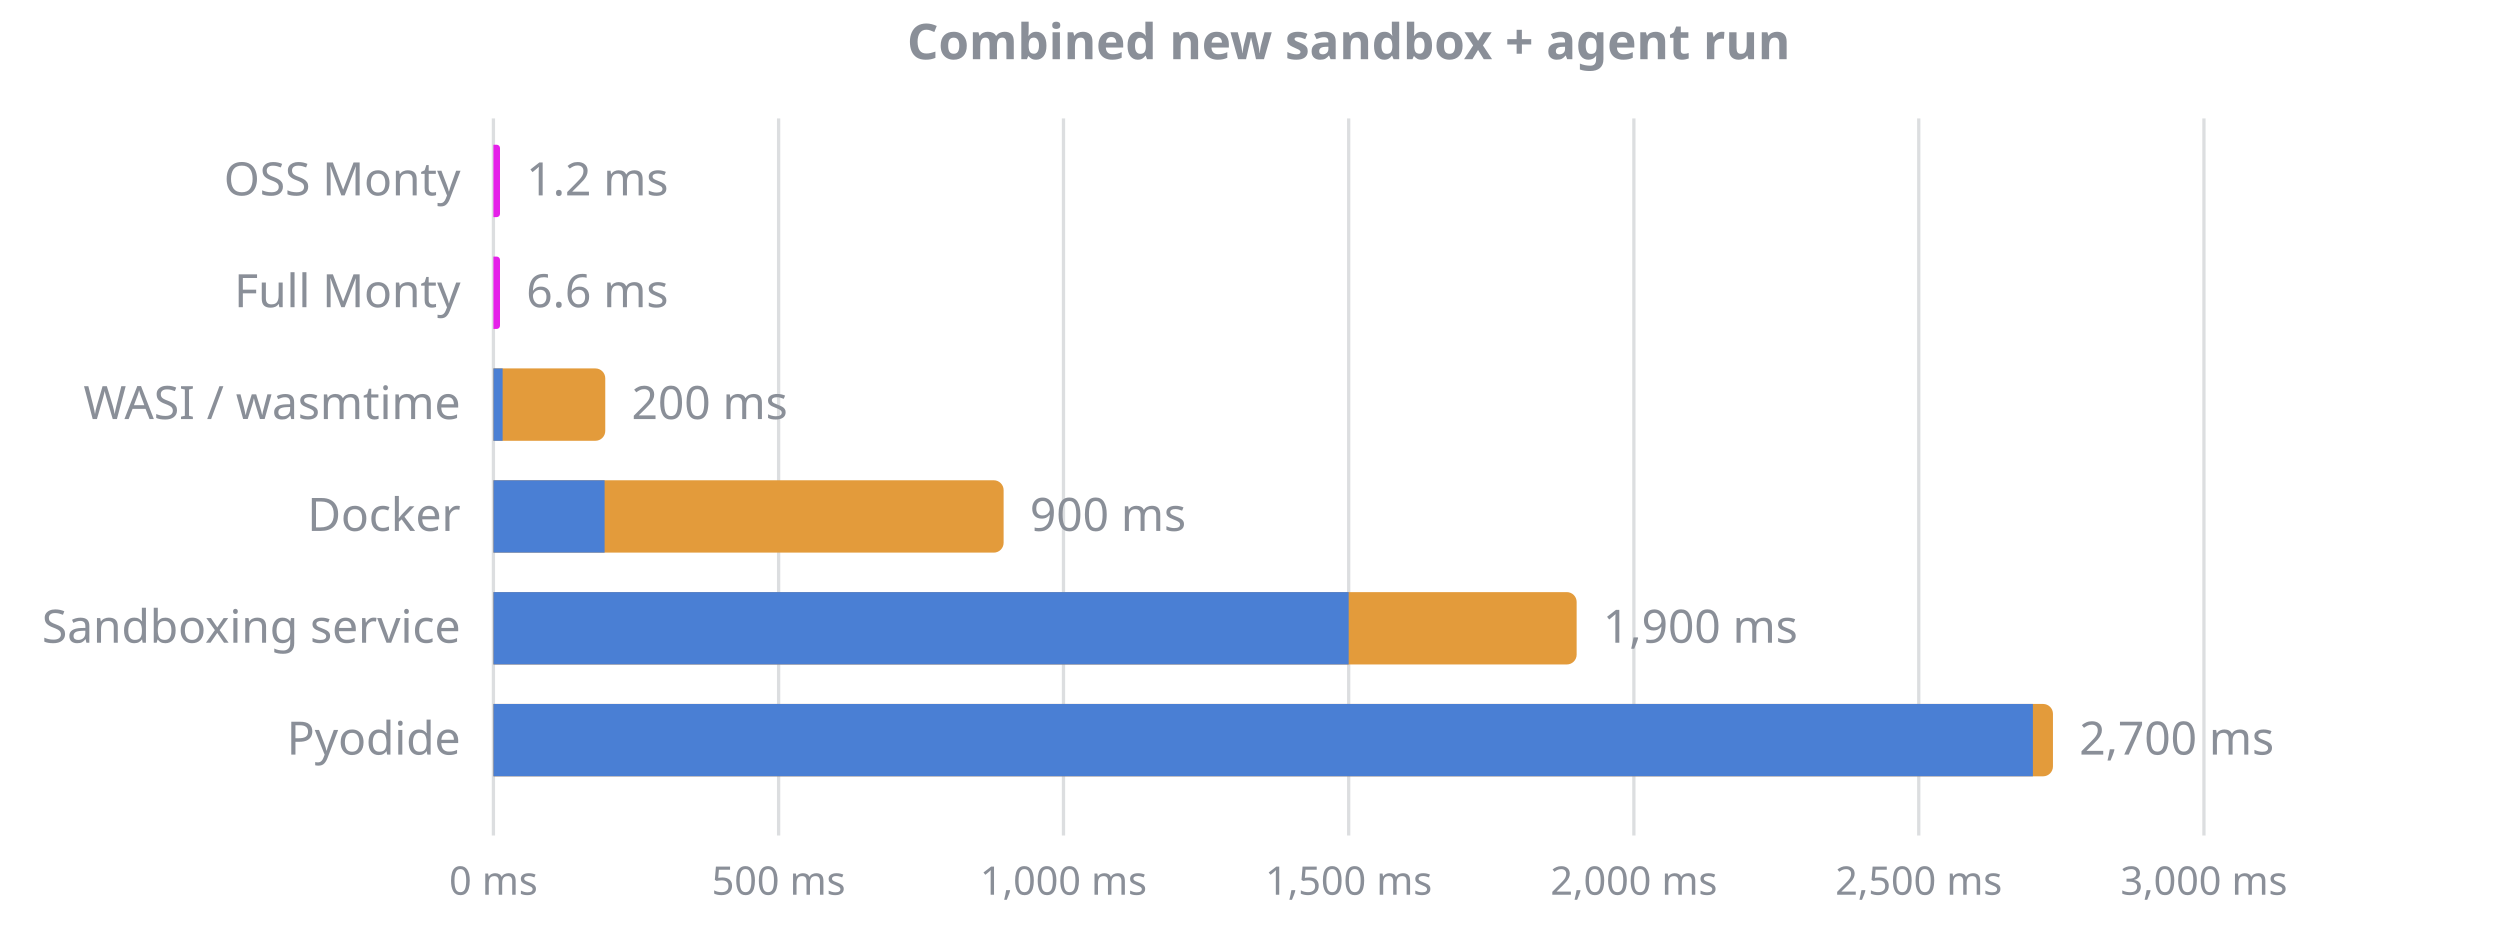
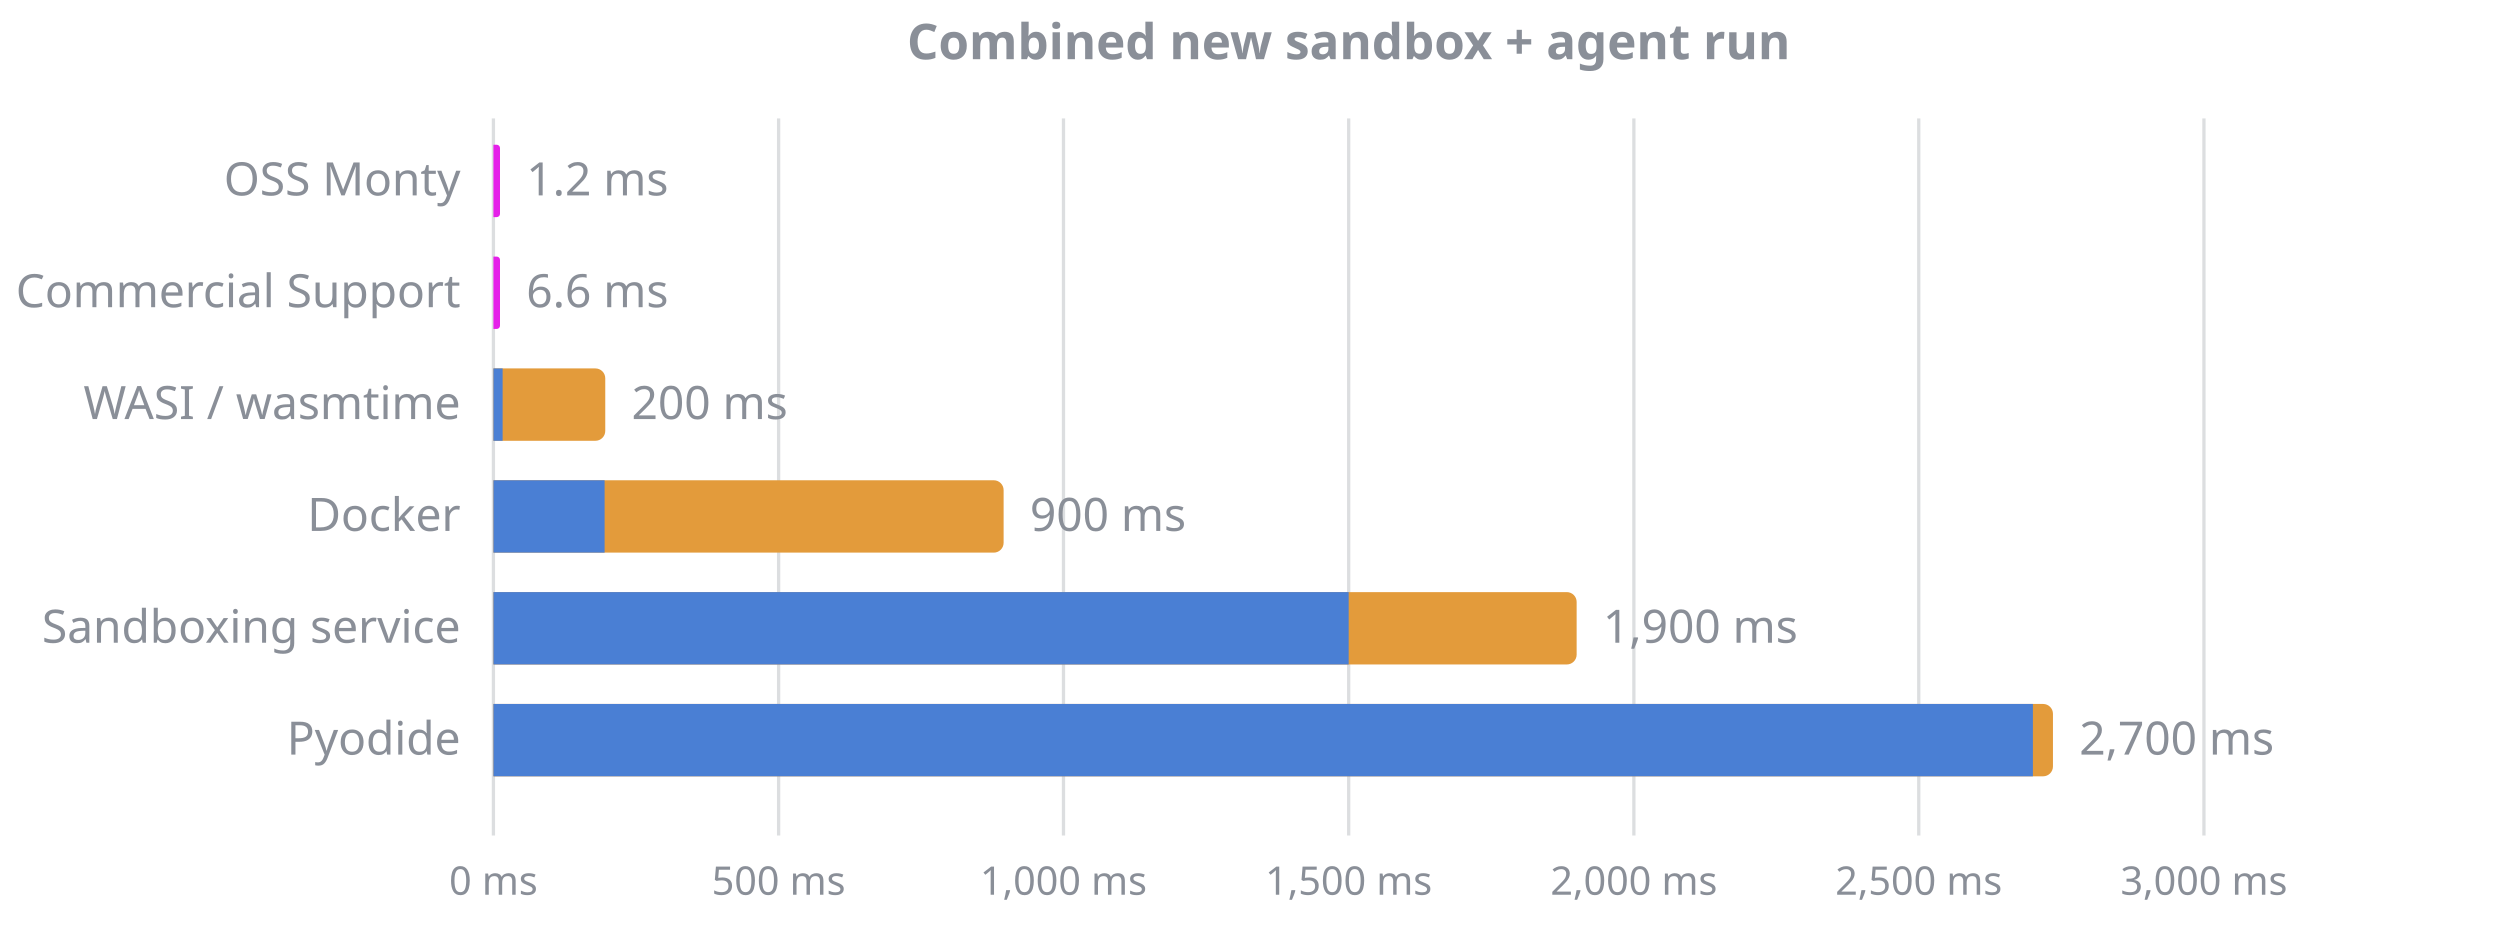
<svg xmlns="http://www.w3.org/2000/svg" width="760" height="288" viewBox="0 0 760 288" role="img" aria-labelledby="title">
  <text x="410.0" y="18" text-anchor="middle" fill="#8a8f98" font-size="15" font-weight="600" font-family="ui-sans-serif, system-ui, sans-serif">Combined new sandbox + agent run</text>
  <line x1="150.0" y1="36" x2="150.0" y2="254" stroke="#8a8f98" stroke-opacity="0.3" />
  <text x="150.0" y="272" text-anchor="middle" fill="#8a8f98" font-size="12" font-family="ui-sans-serif, system-ui, sans-serif">0 ms</text>
  <line x1="236.7" y1="36" x2="236.7" y2="254" stroke="#8a8f98" stroke-opacity="0.3" />
  <text x="236.7" y="272" text-anchor="middle" fill="#8a8f98" font-size="12" font-family="ui-sans-serif, system-ui, sans-serif">500 ms</text>
  <line x1="323.3" y1="36" x2="323.3" y2="254" stroke="#8a8f98" stroke-opacity="0.3" />
  <text x="323.3" y="272" text-anchor="middle" fill="#8a8f98" font-size="12" font-family="ui-sans-serif, system-ui, sans-serif">1,000 ms</text>
  <line x1="410.0" y1="36" x2="410.0" y2="254" stroke="#8a8f98" stroke-opacity="0.3" />
  <text x="410.0" y="272" text-anchor="middle" fill="#8a8f98" font-size="12" font-family="ui-sans-serif, system-ui, sans-serif">1,500 ms</text>
  <line x1="496.7" y1="36" x2="496.7" y2="254" stroke="#8a8f98" stroke-opacity="0.3" />
  <text x="496.7" y="272" text-anchor="middle" fill="#8a8f98" font-size="12" font-family="ui-sans-serif, system-ui, sans-serif">2,000 ms</text>
  <line x1="583.3" y1="36" x2="583.3" y2="254" stroke="#8a8f98" stroke-opacity="0.3" />
  <text x="583.3" y="272" text-anchor="middle" fill="#8a8f98" font-size="12" font-family="ui-sans-serif, system-ui, sans-serif">2,500 ms</text>
  <line x1="670.0" y1="36" x2="670.0" y2="254" stroke="#8a8f98" stroke-opacity="0.3" />
  <text x="670.0" y="272" text-anchor="middle" fill="#8a8f98" font-size="12" font-family="ui-sans-serif, system-ui, sans-serif">3,000 ms</text>
  <text x="140" y="59.4" text-anchor="end" fill="#8a8f98" font-size="14" font-family="ui-sans-serif, system-ui, sans-serif">OSS Monty</text>
  <path d="M150,44 H151.0 A1.0,1.0 0 0 1 152.0,45.0 V65.0 A1.0,1.0 0 0 1 151.0,66 H150 Z" fill="#e520e9" />
  <text x="160.0" y="59.4" fill="#8a8f98" font-size="14" font-family="ui-sans-serif, system-ui, sans-serif">1.2 ms</text>
-   <text x="140" y="93.4" text-anchor="end" fill="#8a8f98" font-size="14" font-family="ui-sans-serif, system-ui, sans-serif">Full Monty</text>
+   <text x="140" y="93.4" text-anchor="end" fill="#8a8f98" font-size="14" font-family="ui-sans-serif, system-ui, sans-serif">Commercial Support</text>
  <path d="M150,78 H151.0 A1.0,1.0 0 0 1 152.0,79.0 V99.0 A1.0,1.0 0 0 1 151.0,100 H150 Z" fill="#e520e9" />
  <text x="160.0" y="93.4" fill="#8a8f98" font-size="14" font-family="ui-sans-serif, system-ui, sans-serif">6.6 ms</text>
  <text x="140" y="127.4" text-anchor="end" fill="#8a8f98" font-size="14" font-family="ui-sans-serif, system-ui, sans-serif">WASI / wasmtime</text>
  <path d="M150,112 H181.0 A3.0,3.0 0 0 1 184.0,115.0 V131.0 A3.0,3.0 0 0 1 181.0,134 H150 Z" fill="#e39b3b" />
  <rect x="150" y="112" width="2.8" height="22" fill="#4a7fd4" />
  <text x="192.0" y="127.4" fill="#8a8f98" font-size="14" font-family="ui-sans-serif, system-ui, sans-serif">200 ms</text>
  <text x="140" y="161.4" text-anchor="end" fill="#8a8f98" font-size="14" font-family="ui-sans-serif, system-ui, sans-serif">Docker</text>
  <path d="M150,146 H302.1 A3.0,3.0 0 0 1 305.1,149.0 V165.0 A3.0,3.0 0 0 1 302.1,168 H150 Z" fill="#e39b3b" />
  <rect x="150" y="146" width="33.8" height="22" fill="#4a7fd4" />
  <text x="313.1" y="161.4" fill="#8a8f98" font-size="14" font-family="ui-sans-serif, system-ui, sans-serif">900 ms</text>
  <text x="140" y="195.4" text-anchor="end" fill="#8a8f98" font-size="14" font-family="ui-sans-serif, system-ui, sans-serif">Sandboxing service</text>
  <path d="M150,180 H476.3 A3.0,3.0 0 0 1 479.3,183.0 V199.0 A3.0,3.0 0 0 1 476.3,202 H150 Z" fill="#e39b3b" />
  <rect x="150" y="180" width="260.0" height="22" fill="#4a7fd4" />
  <text x="487.3" y="195.4" fill="#8a8f98" font-size="14" font-family="ui-sans-serif, system-ui, sans-serif">1,900 ms</text>
  <text x="140" y="229.4" text-anchor="end" fill="#8a8f98" font-size="14" font-family="ui-sans-serif, system-ui, sans-serif">Pyodide</text>
  <path d="M150,214 H621.1 A3.0,3.0 0 0 1 624.1,217.0 V233.0 A3.0,3.0 0 0 1 621.1,236 H150 Z" fill="#e39b3b" />
  <rect x="150" y="214" width="468.0" height="22" fill="#4a7fd4" />
  <text x="632.1" y="229.4" fill="#8a8f98" font-size="14" font-family="ui-sans-serif, system-ui, sans-serif">2,700 ms</text>
</svg>
